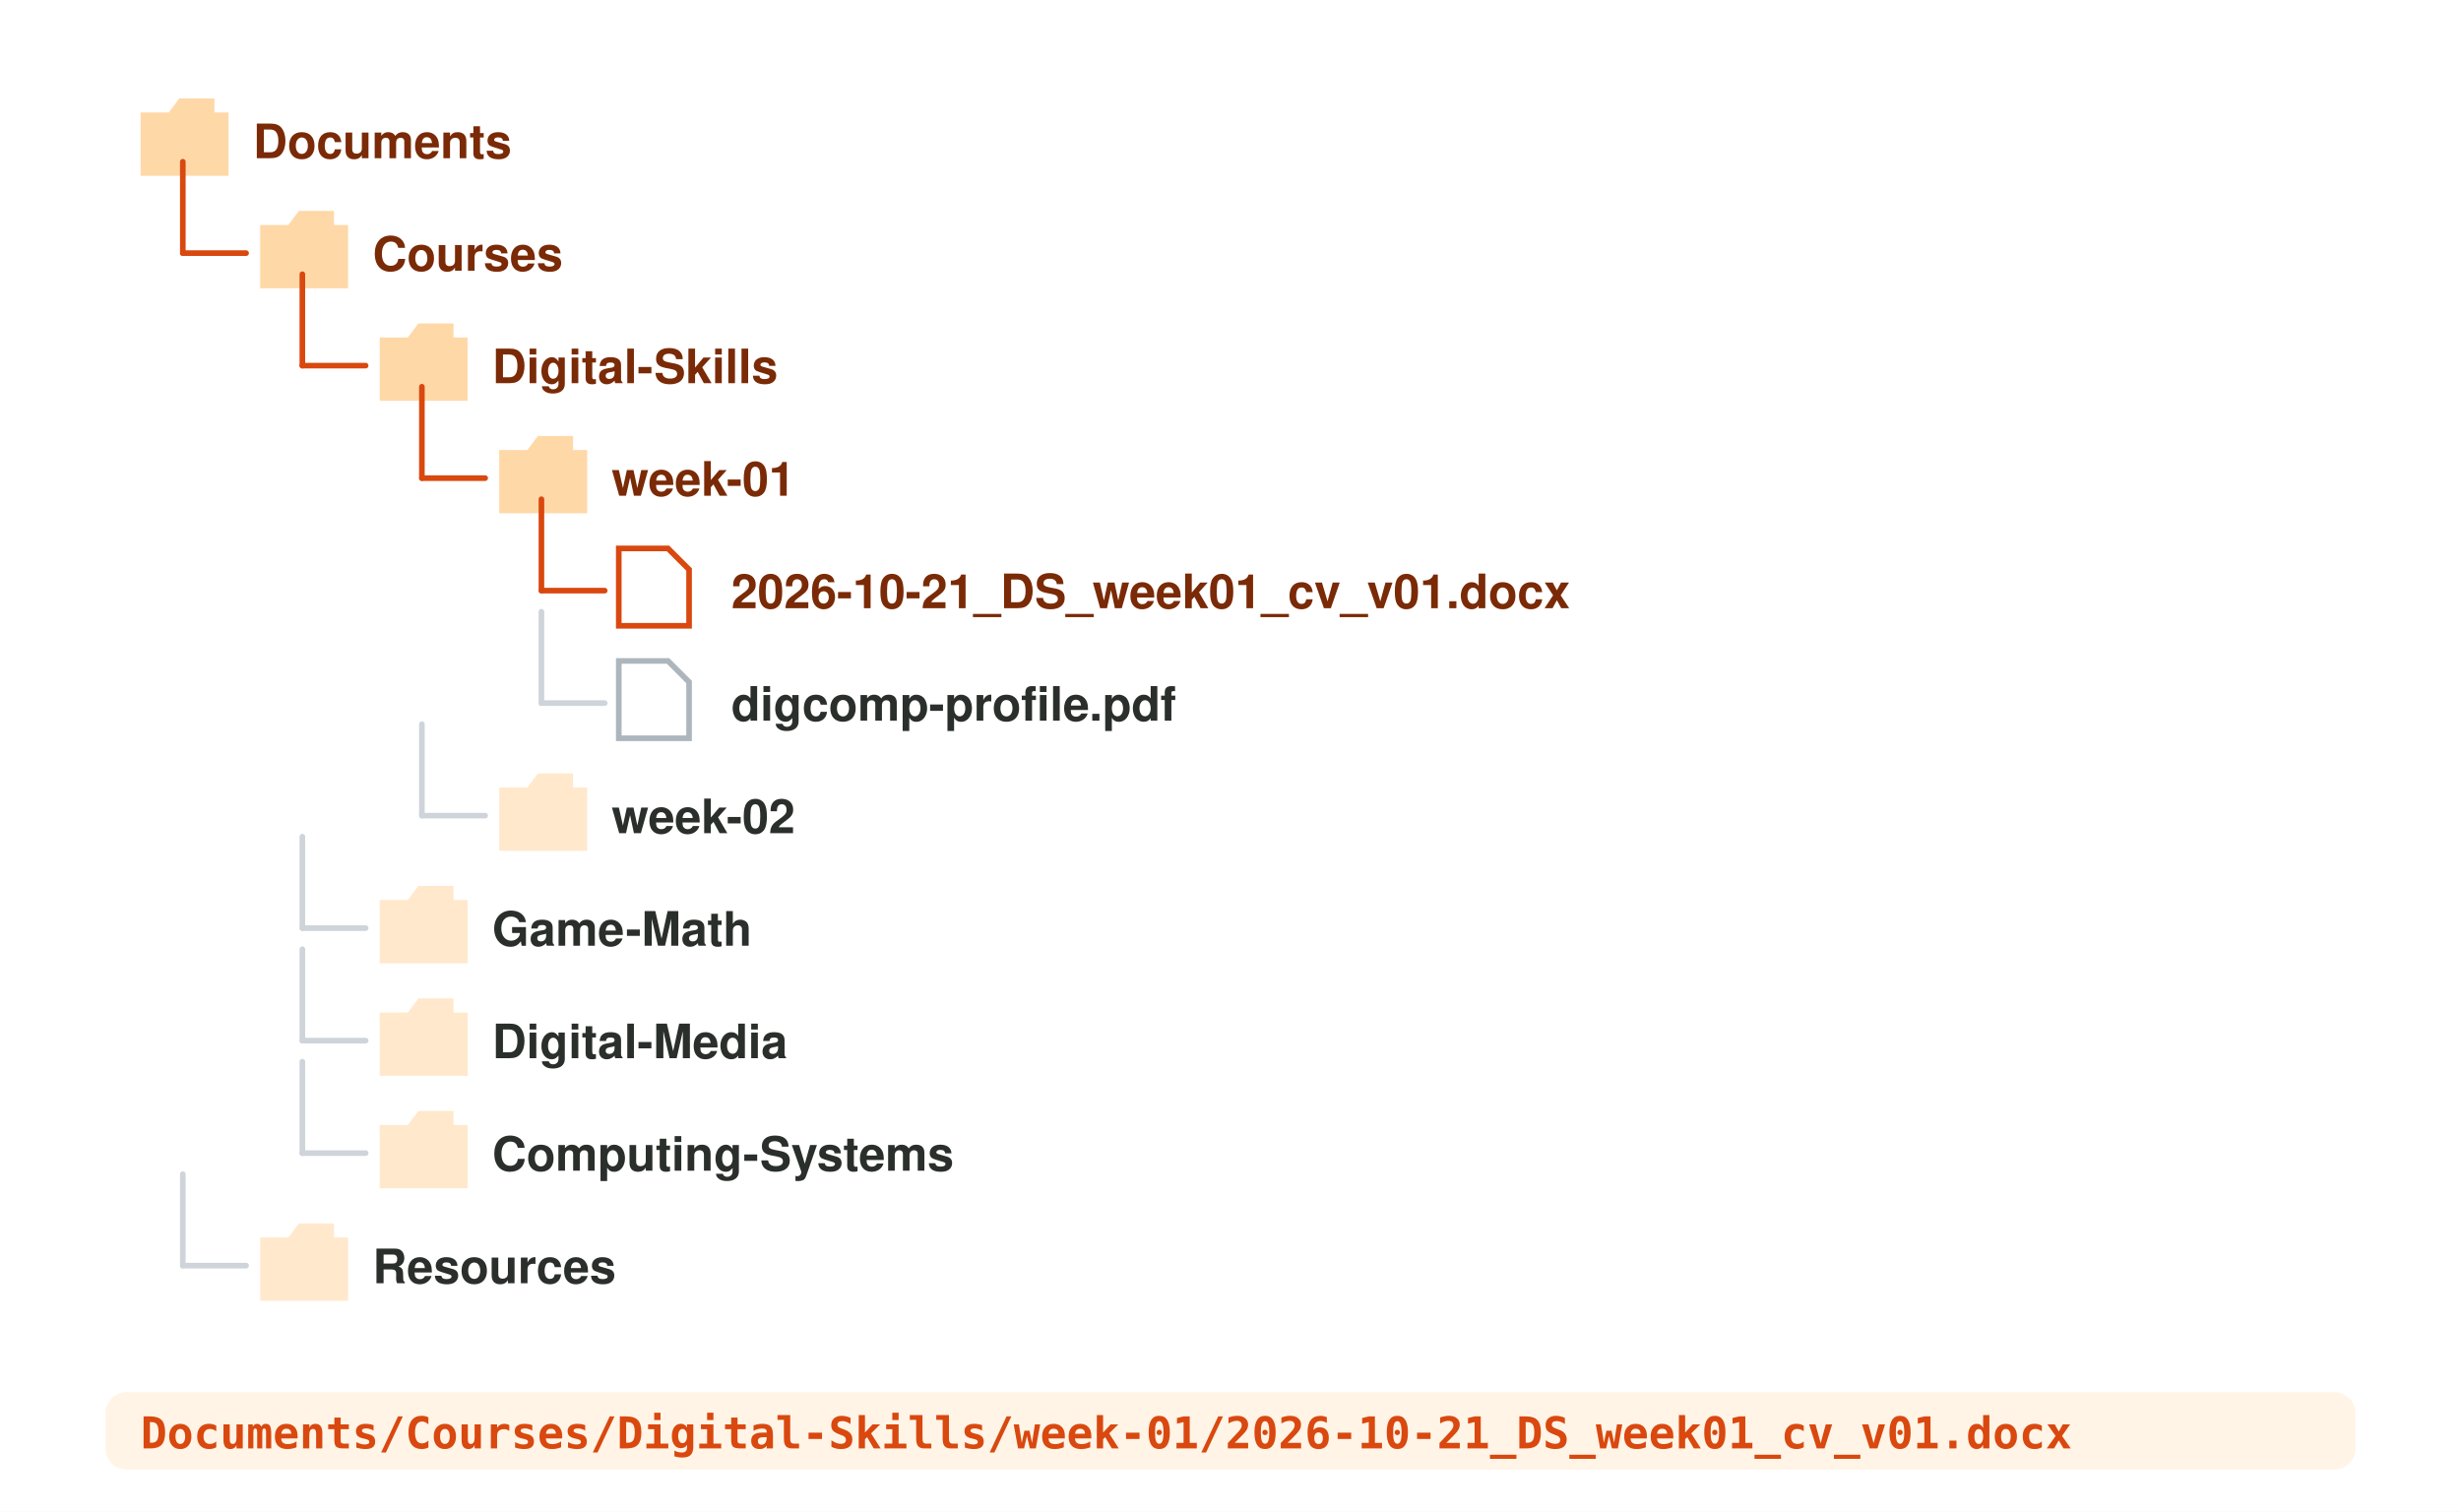
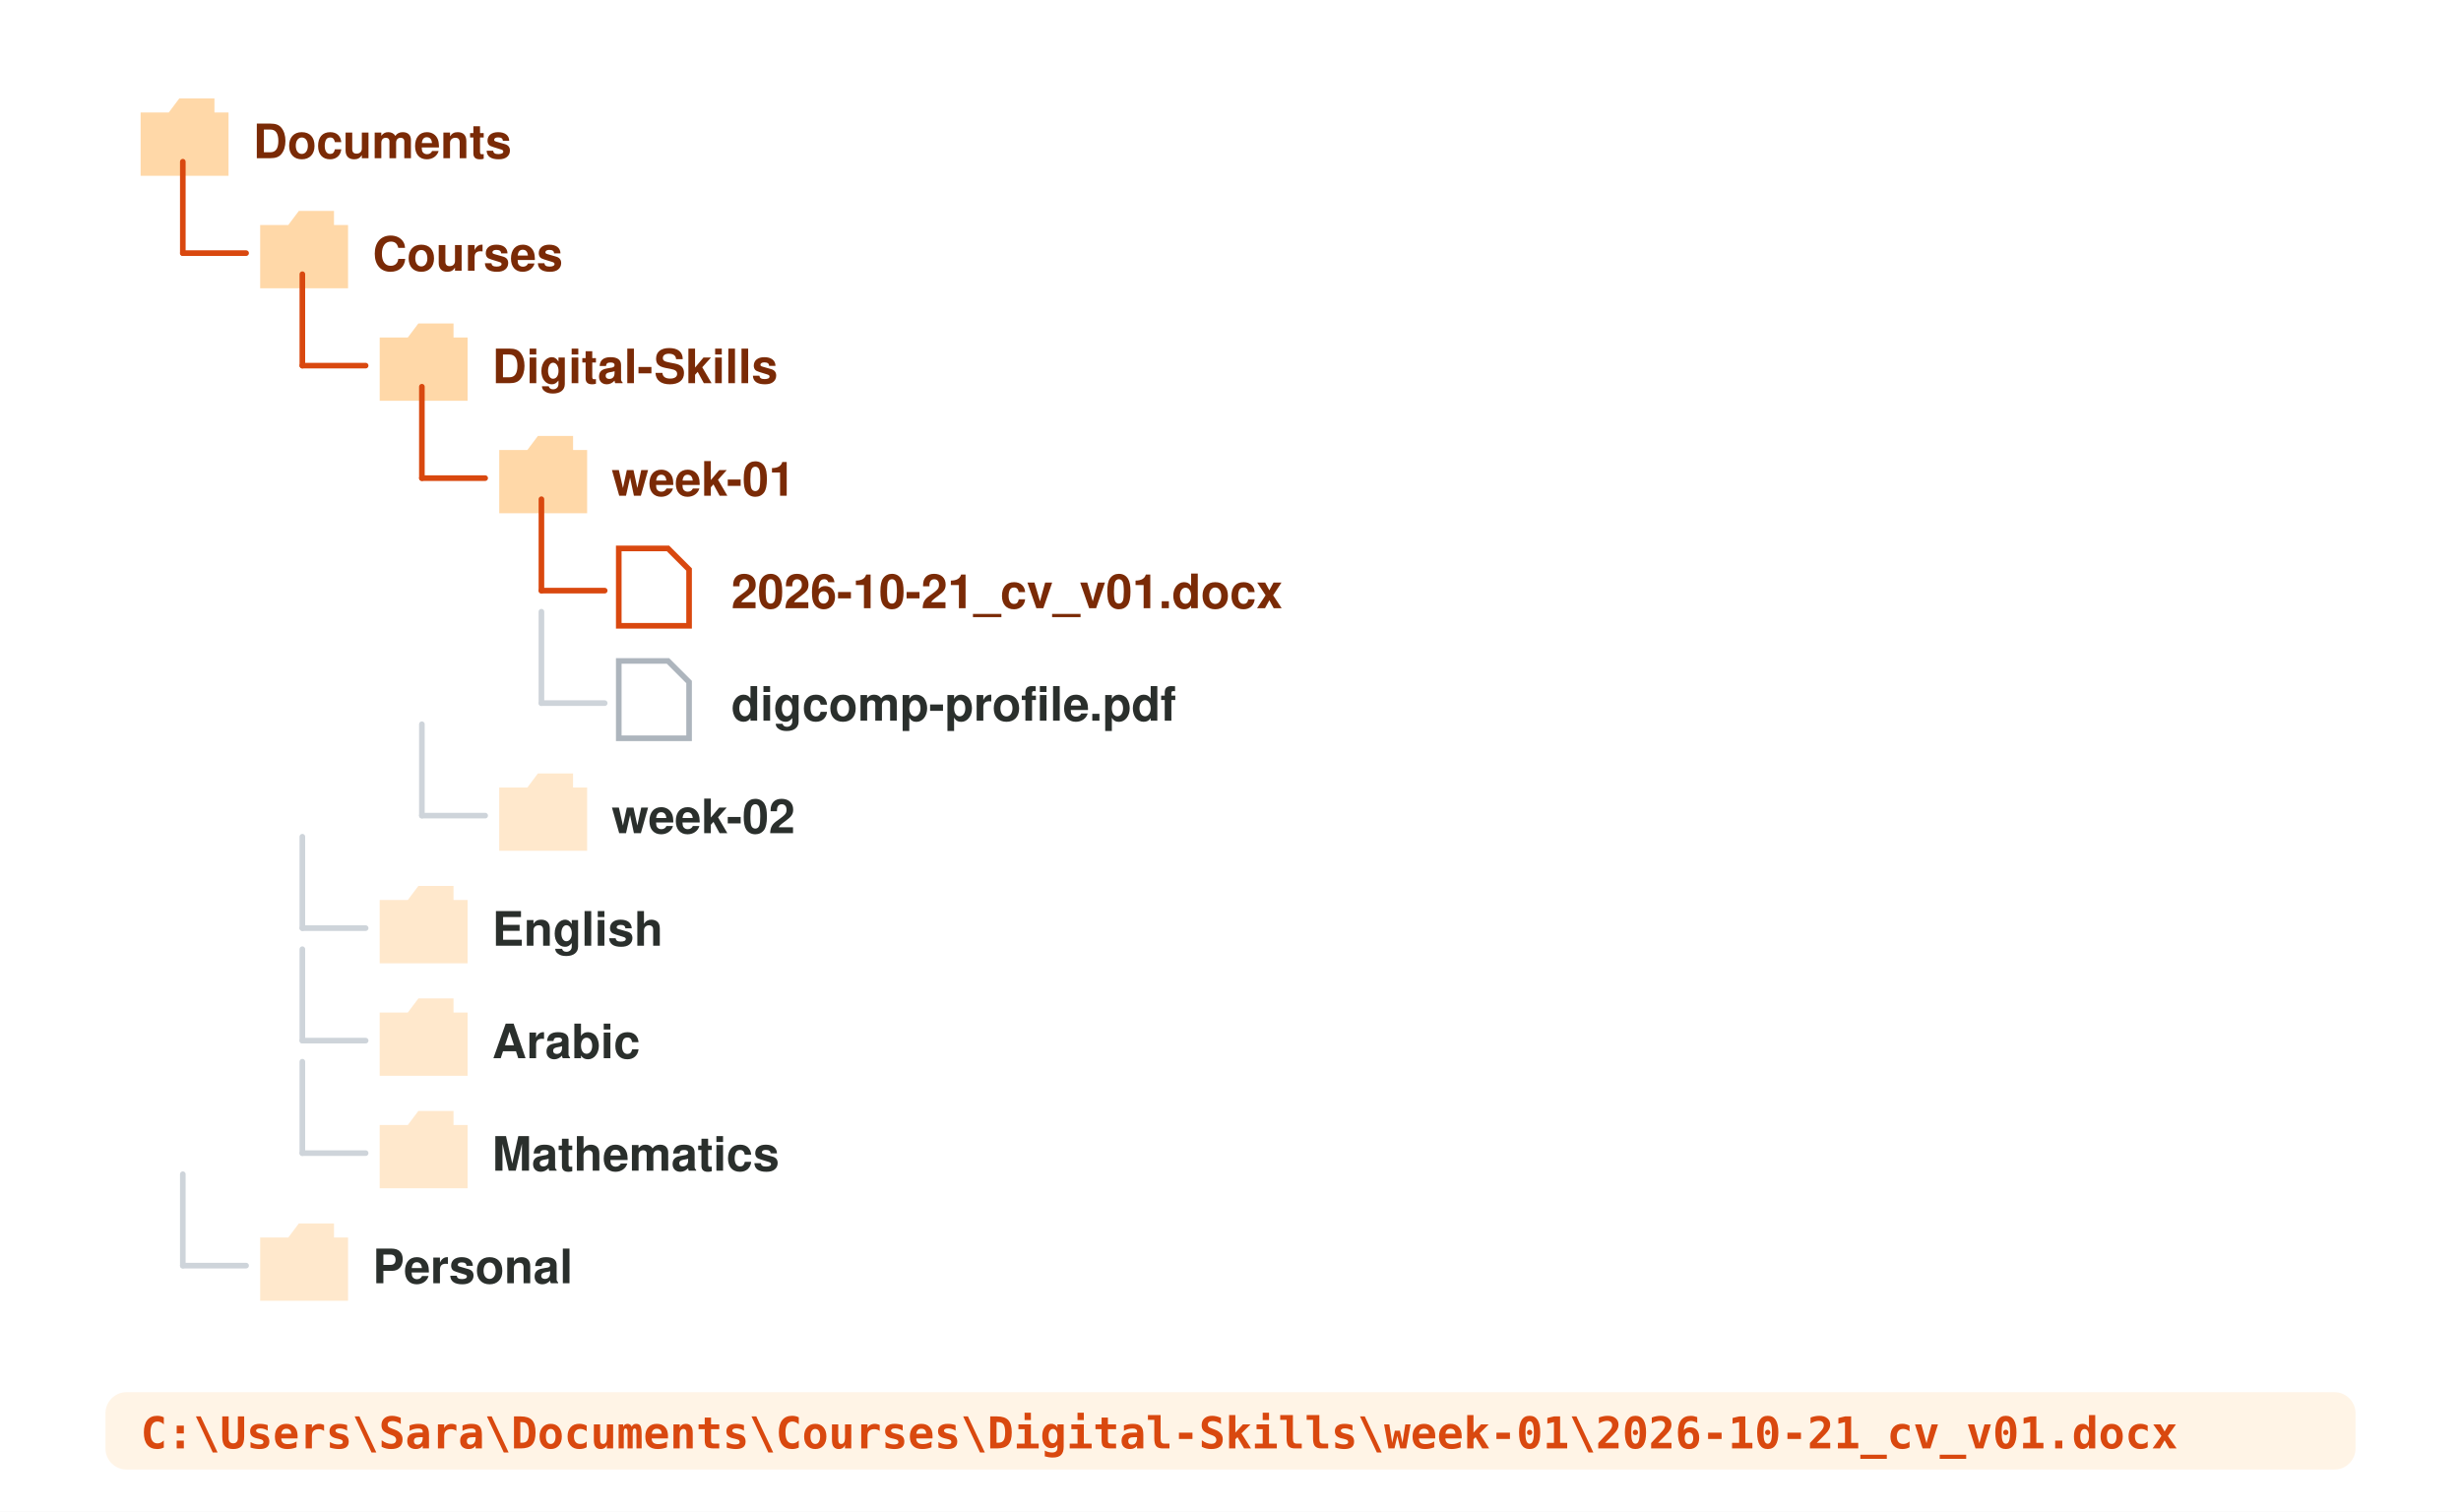
<svg xmlns="http://www.w3.org/2000/svg" width="700" height="430" viewBox="0 0 700 430" font-family="Helvetica, Arial, sans-serif" font-weight="600">
  <rect width="700" height="430" fill="#ffffff" />
  <path d="M40,32 h8 l3,-4 h10 v4 h4 v18 h-25 z" stroke="#adb5bd" stroke-width="0" fill="#ffd8a8" stroke-linecap="round" stroke-linejoin="round" />
  <text x="72.0" y="45.0" font-size="13.5" fill="#7a2a06" text-anchor="start" font-weight="800">Documents</text>
  <line x1="52.0" y1="46.0" x2="52.0" y2="72.0" stroke="#D9480F" stroke-width="1.6" stroke-linecap="round" />
  <line x1="52.0" y1="72.0" x2="70.0" y2="72.0" stroke="#D9480F" stroke-width="1.6" stroke-linecap="round" />
  <path d="M74,64 h8 l3,-4 h10 v4 h4 v18 h-25 z" stroke="#adb5bd" stroke-width="0" fill="#ffd8a8" stroke-linecap="round" stroke-linejoin="round" />
  <text x="106.0" y="77.0" font-size="13.5" fill="#7a2a06" text-anchor="start" font-weight="800">Courses</text>
  <line x1="86.0" y1="78.0" x2="86.0" y2="104.0" stroke="#D9480F" stroke-width="1.6" stroke-linecap="round" />
  <line x1="86.0" y1="104.0" x2="104.0" y2="104.0" stroke="#D9480F" stroke-width="1.6" stroke-linecap="round" />
  <path d="M108,96 h8 l3,-4 h10 v4 h4 v18 h-25 z" stroke="#adb5bd" stroke-width="0" fill="#ffd8a8" stroke-linecap="round" stroke-linejoin="round" />
  <text x="140.0" y="109.0" font-size="13.5" fill="#7a2a06" text-anchor="start" font-weight="800">Digital-Skills</text>
  <line x1="120.0" y1="110.0" x2="120.0" y2="136.0" stroke="#D9480F" stroke-width="1.6" stroke-linecap="round" />
  <line x1="120.0" y1="136.0" x2="138.0" y2="136.0" stroke="#D9480F" stroke-width="1.6" stroke-linecap="round" />
  <path d="M142,128 h8 l3,-4 h10 v4 h4 v18 h-25 z" stroke="#adb5bd" stroke-width="0" fill="#ffd8a8" stroke-linecap="round" stroke-linejoin="round" />
  <text x="174.0" y="141.0" font-size="13.5" fill="#7a2a06" text-anchor="start" font-weight="800">week-01</text>
  <line x1="154.0" y1="142.0" x2="154.0" y2="168.0" stroke="#D9480F" stroke-width="1.6" stroke-linecap="round" />
  <line x1="154.0" y1="168.0" x2="172.0" y2="168.0" stroke="#D9480F" stroke-width="1.6" stroke-linecap="round" />
  <polygon points="176.0,156.0 190.0,156.0 196.0,162.0 196.0,178.0 176.0,178.0" fill="#ffffff" stroke="#D9480F" stroke-width="1.6" />
-   <text x="208.0" y="173.0" font-size="13.5" fill="#7a2a06" text-anchor="start" font-weight="800">2026-10-21_DS_week01_cv_v01.docx</text>
+   <text x="208.0" y="173.0" font-size="13.5" fill="#7a2a06" text-anchor="start" font-weight="800">2026-10-21_cv_v01.docx</text>
  <line x1="154.0" y1="174.0" x2="154.0" y2="200.0" stroke="#ced4da" stroke-width="1.6" stroke-linecap="round" />
  <line x1="154.0" y1="200.0" x2="172.0" y2="200.0" stroke="#ced4da" stroke-width="1.6" stroke-linecap="round" />
  <polygon points="176.0,188.0 190.0,188.0 196.0,194.0 196.0,210.0 176.0,210.0" fill="#ffffff" stroke="#adb5bd" stroke-width="1.6" />
  <text x="208.0" y="205.0" font-size="13.5" fill="#2a2f2c" text-anchor="start" font-weight="600">digcomp-profile.pdf</text>
  <line x1="120.0" y1="206.0" x2="120.0" y2="232.0" stroke="#ced4da" stroke-width="1.6" stroke-linecap="round" />
  <line x1="120.0" y1="232.0" x2="138.0" y2="232.0" stroke="#ced4da" stroke-width="1.6" stroke-linecap="round" />
  <path d="M142,224 h8 l3,-4 h10 v4 h4 v18 h-25 z" stroke="#adb5bd" stroke-width="0" fill="#ffe8cc" stroke-linecap="round" stroke-linejoin="round" />
  <text x="174.0" y="237.0" font-size="13.5" fill="#2a2f2c" text-anchor="start" font-weight="600">week-02</text>
  <line x1="86.0" y1="238.0" x2="86.0" y2="264.0" stroke="#ced4da" stroke-width="1.6" stroke-linecap="round" />
  <line x1="86.0" y1="264.0" x2="104.0" y2="264.0" stroke="#ced4da" stroke-width="1.6" stroke-linecap="round" />
  <path d="M108,256 h8 l3,-4 h10 v4 h4 v18 h-25 z" stroke="#adb5bd" stroke-width="0" fill="#ffe8cc" stroke-linecap="round" stroke-linejoin="round" />
-   <text x="140.0" y="269.0" font-size="13.5" fill="#2a2f2c" text-anchor="start" font-weight="600">Game-Math</text>
+   <text x="140.0" y="269.0" font-size="13.5" fill="#2a2f2c" text-anchor="start" font-weight="600">English</text>
  <line x1="86.0" y1="270.0" x2="86.0" y2="296.0" stroke="#ced4da" stroke-width="1.6" stroke-linecap="round" />
  <line x1="86.0" y1="296.0" x2="104.0" y2="296.0" stroke="#ced4da" stroke-width="1.6" stroke-linecap="round" />
  <path d="M108,288 h8 l3,-4 h10 v4 h4 v18 h-25 z" stroke="#adb5bd" stroke-width="0" fill="#ffe8cc" stroke-linecap="round" stroke-linejoin="round" />
-   <text x="140.0" y="301.0" font-size="13.5" fill="#2a2f2c" text-anchor="start" font-weight="600">Digital-Media</text>
+   <text x="140.0" y="301.0" font-size="13.5" fill="#2a2f2c" text-anchor="start" font-weight="600">Arabic</text>
  <line x1="86.0" y1="302.0" x2="86.0" y2="328.0" stroke="#ced4da" stroke-width="1.6" stroke-linecap="round" />
  <line x1="86.0" y1="328.0" x2="104.0" y2="328.0" stroke="#ced4da" stroke-width="1.6" stroke-linecap="round" />
  <path d="M108,320 h8 l3,-4 h10 v4 h4 v18 h-25 z" stroke="#adb5bd" stroke-width="0" fill="#ffe8cc" stroke-linecap="round" stroke-linejoin="round" />
-   <text x="140.0" y="333.0" font-size="13.5" fill="#2a2f2c" text-anchor="start" font-weight="600">Computing-Systems</text>
+   <text x="140.0" y="333.0" font-size="13.5" fill="#2a2f2c" text-anchor="start" font-weight="600">Mathematics</text>
  <line x1="52.0" y1="334.0" x2="52.0" y2="360.0" stroke="#ced4da" stroke-width="1.6" stroke-linecap="round" />
  <line x1="52.0" y1="360.0" x2="70.0" y2="360.0" stroke="#ced4da" stroke-width="1.6" stroke-linecap="round" />
  <path d="M74,352 h8 l3,-4 h10 v4 h4 v18 h-25 z" stroke="#adb5bd" stroke-width="0" fill="#ffe8cc" stroke-linecap="round" stroke-linejoin="round" />
-   <text x="106.0" y="365.0" font-size="13.5" fill="#2a2f2c" text-anchor="start" font-weight="600">Resources</text>
+   <text x="106.0" y="365.0" font-size="13.5" fill="#2a2f2c" text-anchor="start" font-weight="600">Personal</text>
  <rect x="30.0" y="396.0" width="640.0" height="22.0" rx="6" fill="#fff4e6" stroke="none" stroke-width="1.5" />
-   <text x="40.0" y="412.0" font-size="12.5" fill="#D9480F" text-anchor="start" font-weight="800" font-family="Menlo, Consolas, monospace">Documents/Courses/Digital-Skills/week-01/2026-10-21_DS_week01_cv_v01.docx</text>
+   <text x="40.0" y="412.0" font-size="12.5" fill="#D9480F" text-anchor="start" font-weight="800" font-family="Menlo, Consolas, monospace">C:\Users\Sara\Documents\Courses\Digital-Skills\week-01\2026-10-21_cv_v01.docx</text>
</svg>
